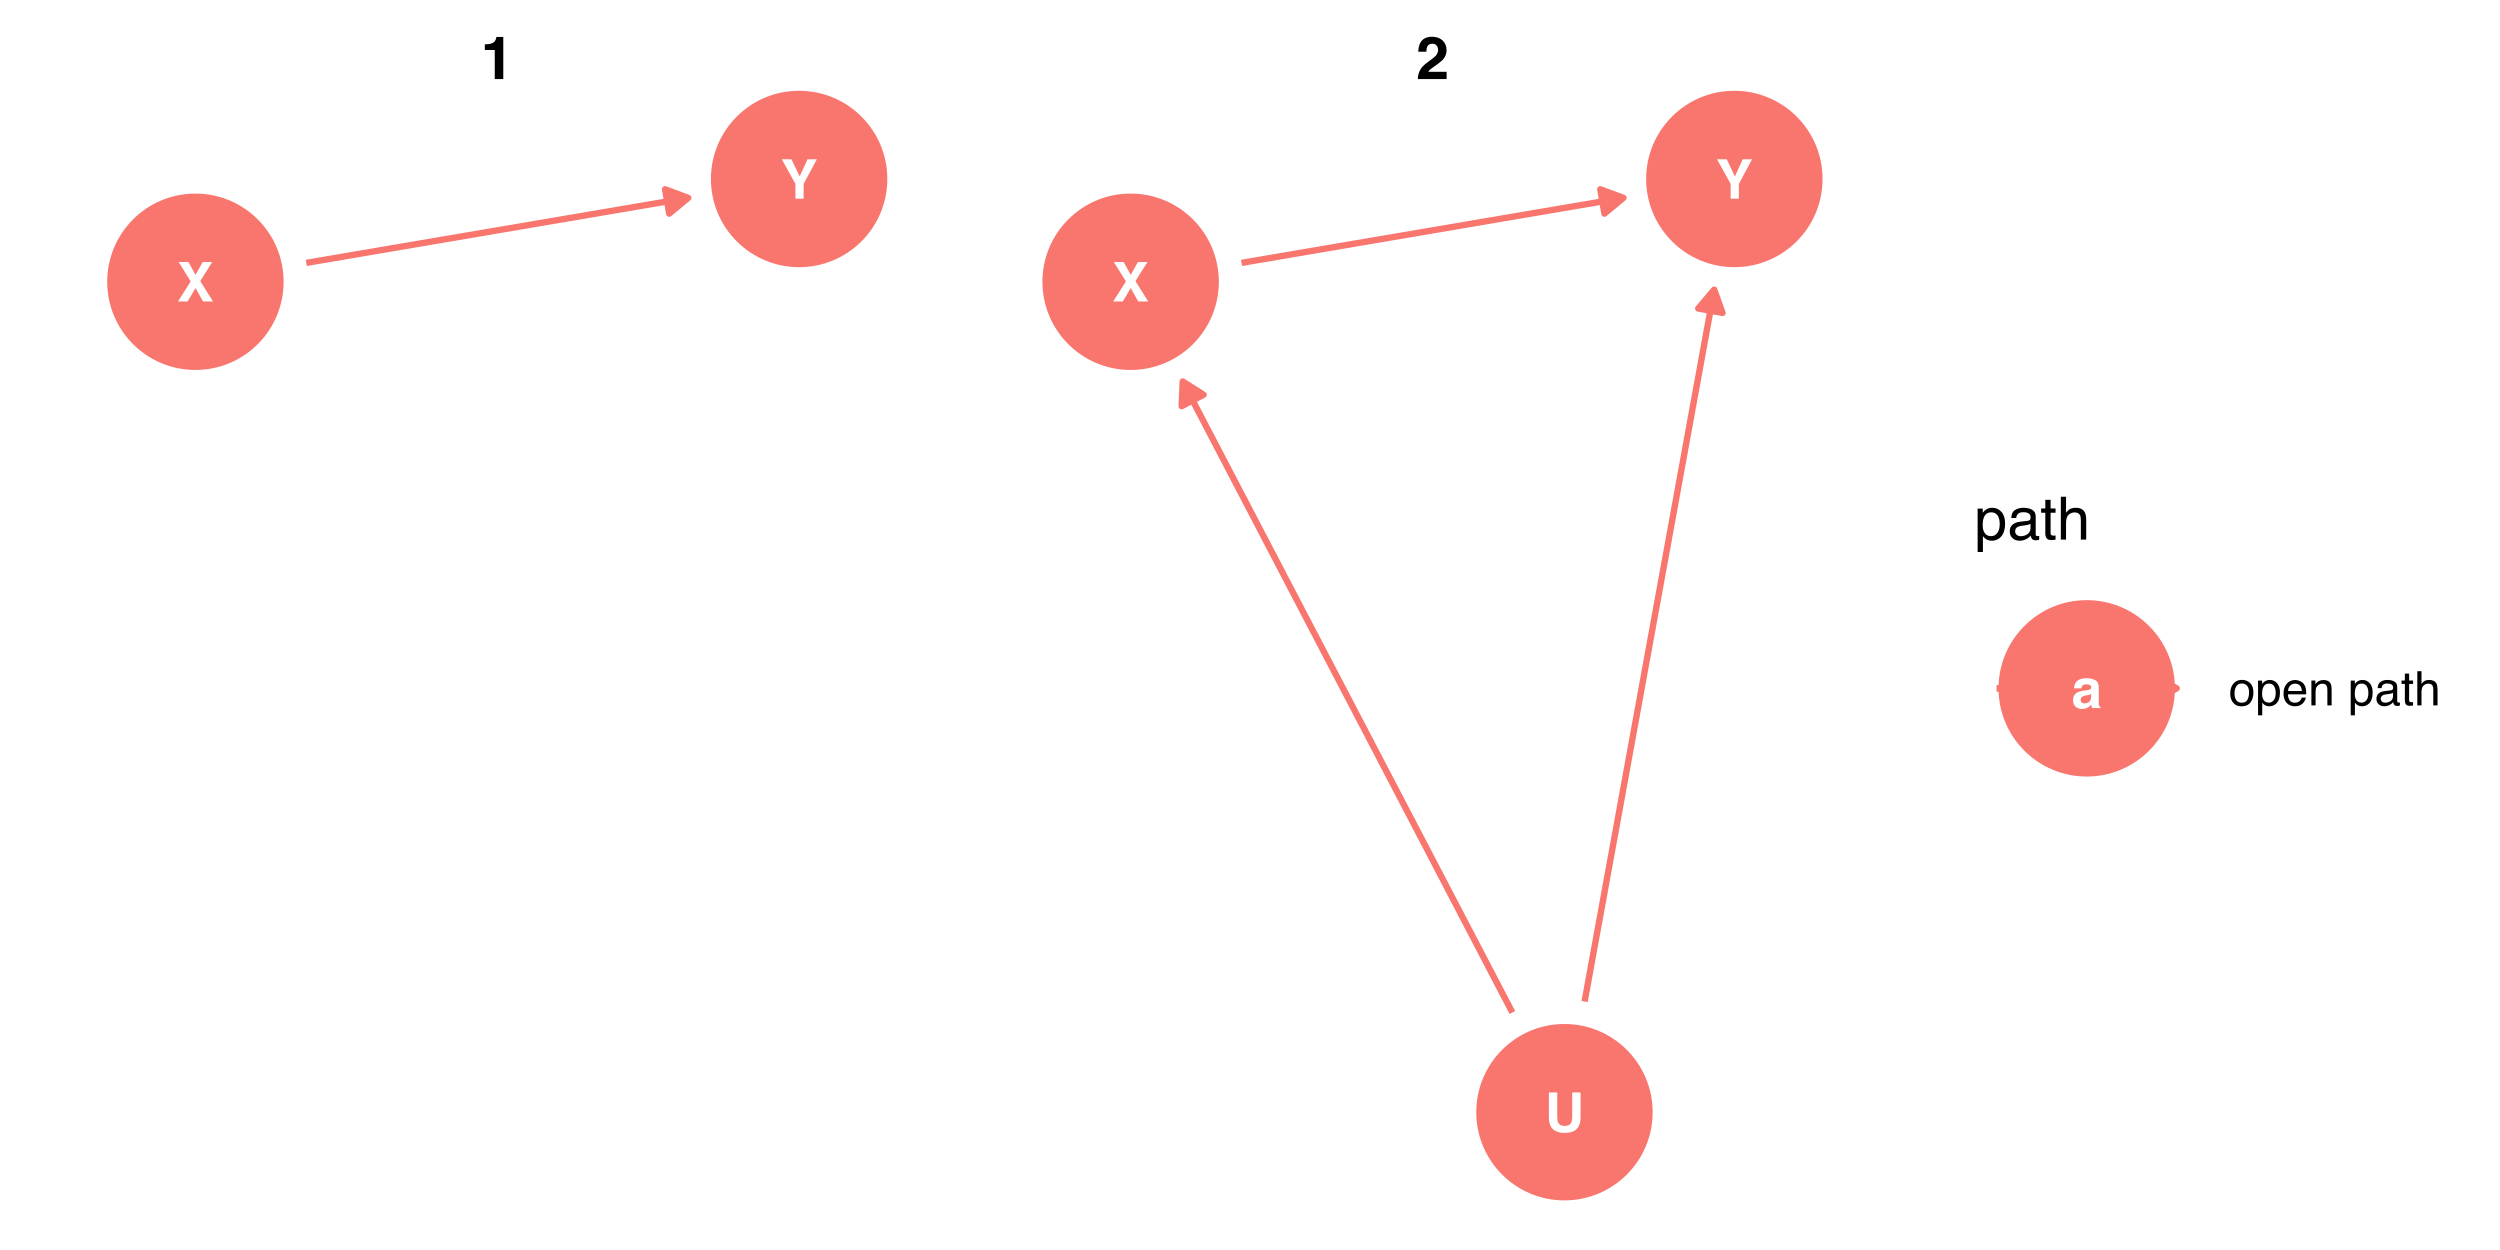
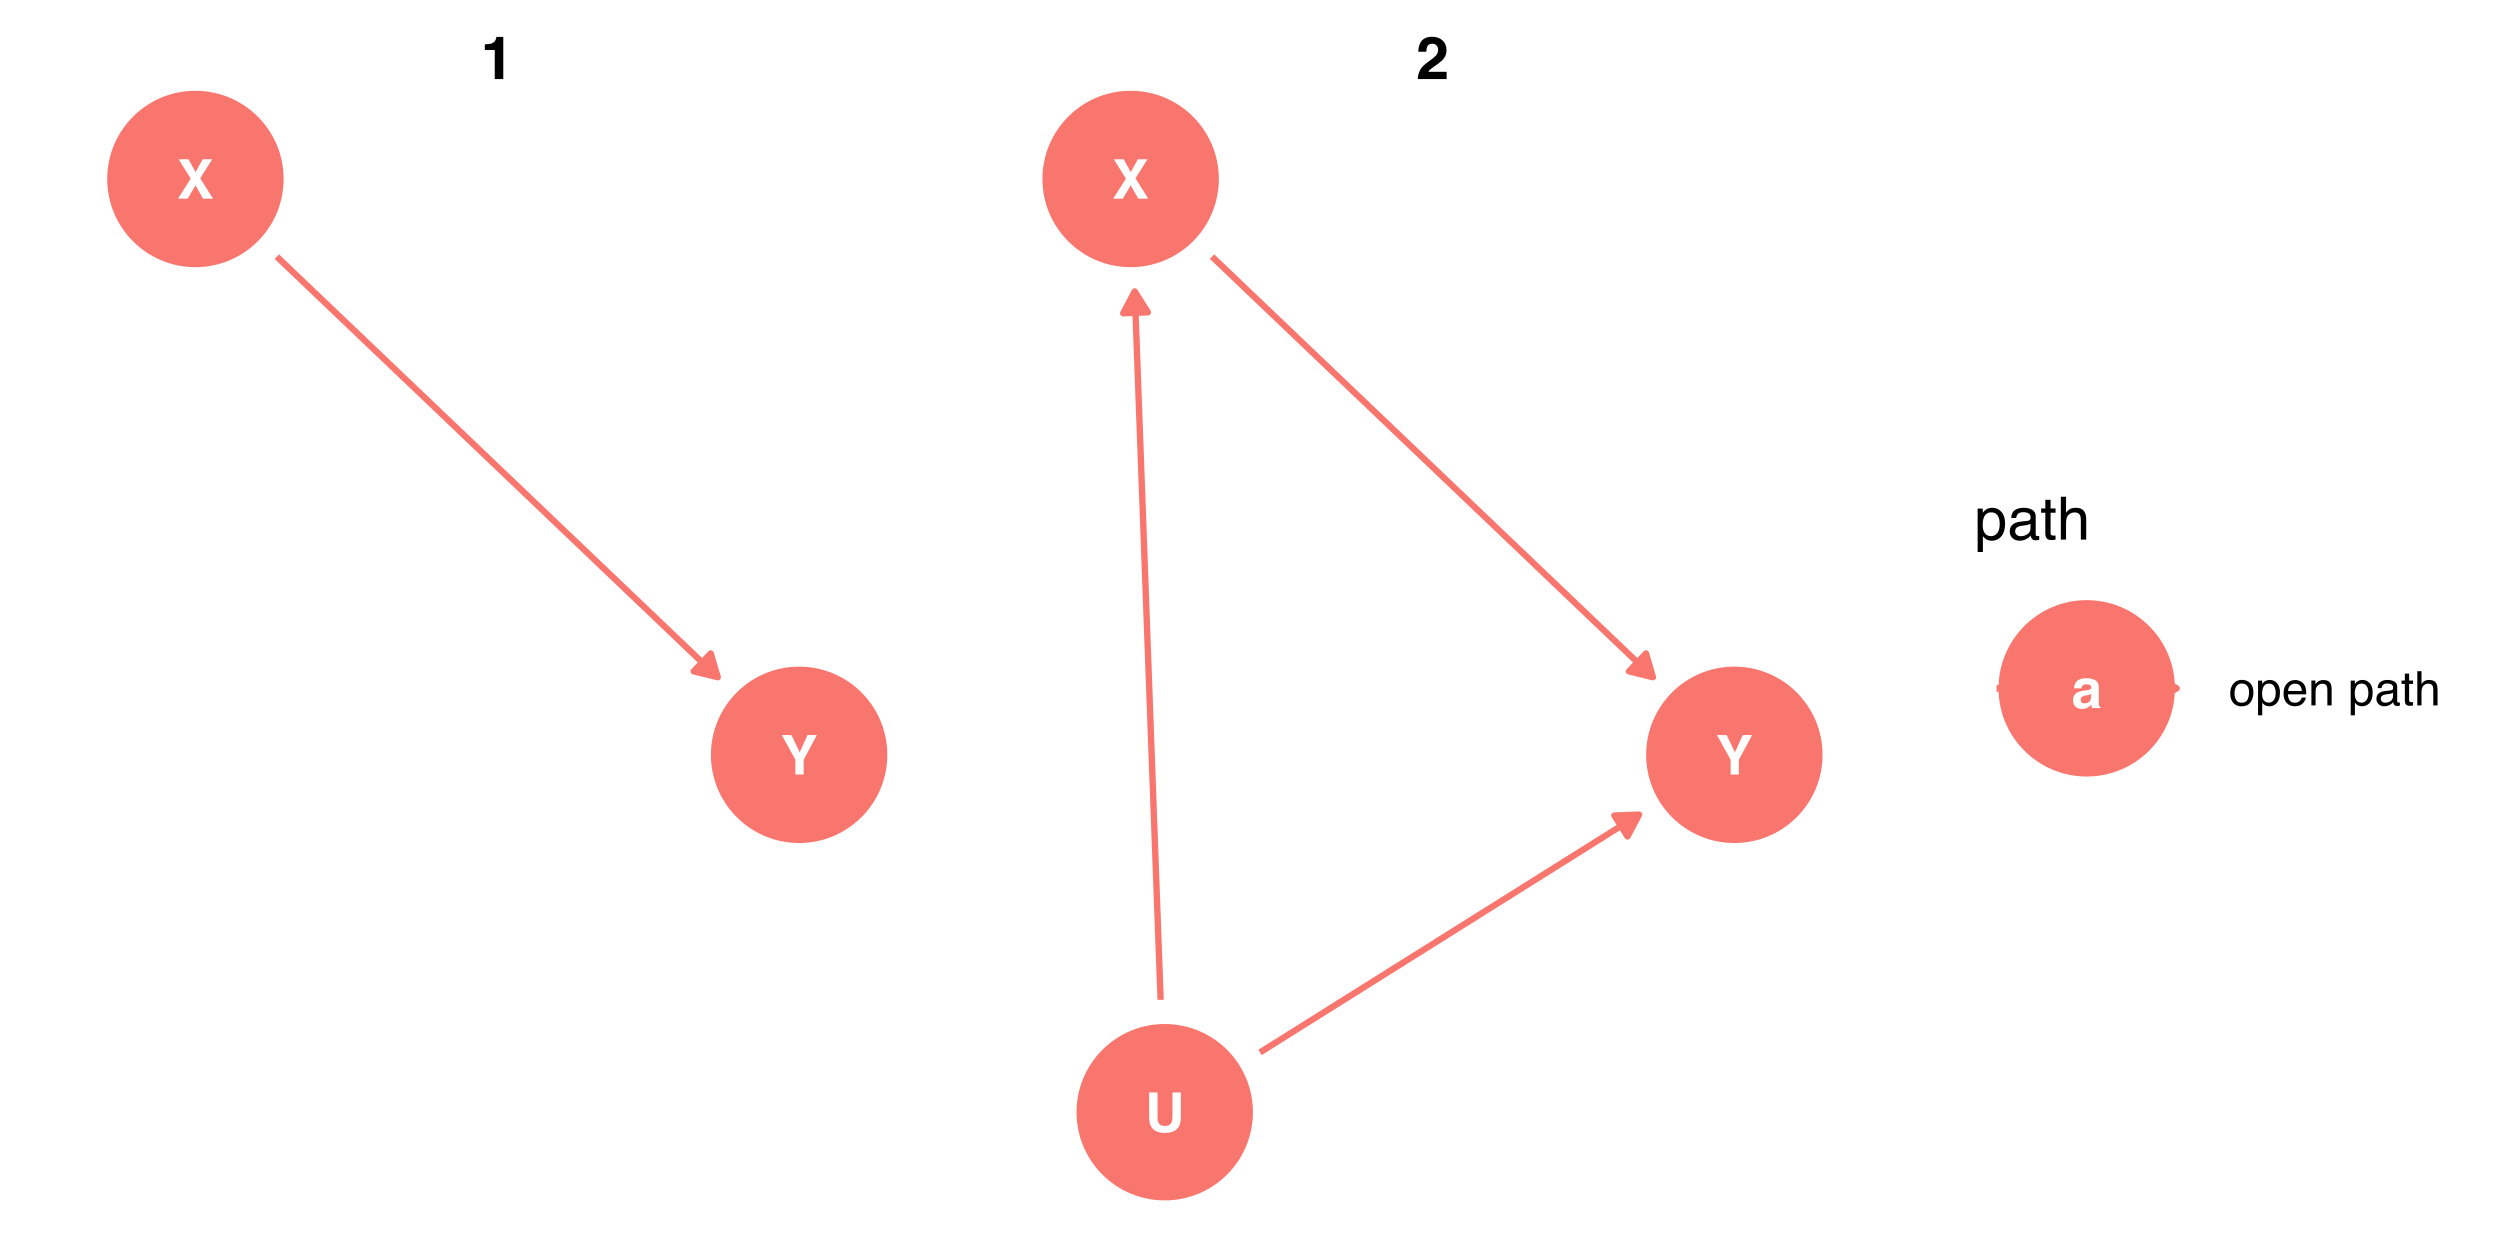
<svg xmlns="http://www.w3.org/2000/svg" xmlns:xlink="http://www.w3.org/1999/xlink" width="504pt" height="252pt" viewBox="0 0 504 252" version="1.1">
  <defs>
    <g>
      <symbol overflow="visible" id="glyph0-0">
        <path style="stroke:none;" d="M 0.828 -7.953 L 7.234 -7.953 L 7.234 0 L 0.828 0 Z M 6.234 -1 L 6.234 -6.953 L 1.828 -6.953 L 1.828 -1 Z M 6.234 -1 " />
      </symbol>
      <symbol overflow="visible" id="glyph0-1">
        <path style="stroke:none;" d="M 7.234 0 L 5.219 0 L 3.703 -2.703 L 2.109 0 L 0.172 0 L 2.734 -4.047 L 0.297 -7.953 L 2.281 -7.953 L 3.703 -5.359 L 5.156 -7.953 L 7.078 -7.953 L 4.656 -4.109 Z M 7.234 0 " />
      </symbol>
      <symbol overflow="visible" id="glyph0-2">
        <path style="stroke:none;" d="M 7.266 -7.953 L 4.594 -2.984 L 4.594 0 L 2.938 0 L 2.938 -2.984 L 0.188 -7.953 L 2.141 -7.953 L 3.797 -4.484 L 5.375 -7.953 Z M 7.266 -7.953 " />
      </symbol>
      <symbol overflow="visible" id="glyph0-3">
        <path style="stroke:none;" d="M 5.547 -3.062 L 5.547 -7.953 L 7.234 -7.953 L 7.234 -3.062 C 7.234 -2.219 7.102 -1.562 6.844 -1.094 C 6.352 -0.227 5.422 0.203 4.047 0.203 C 2.66 0.203 1.723 -0.227 1.234 -1.094 C 0.973 -1.562 0.844 -2.219 0.844 -3.062 L 0.844 -7.953 L 2.531 -7.953 L 2.531 -3.062 C 2.531 -2.52 2.594 -2.117 2.719 -1.859 C 2.926 -1.422 3.367 -1.203 4.047 -1.203 C 4.711 -1.203 5.145 -1.422 5.344 -1.859 C 5.477 -2.117 5.547 -2.52 5.547 -3.062 Z M 5.547 -3.062 " />
      </symbol>
      <symbol overflow="visible" id="glyph0-4">
        <path style="stroke:none;" d="M 0.938 -5.25 C 1.344 -5.758 2.039 -6.016 3.031 -6.016 C 3.676 -6.016 4.25 -5.891 4.75 -5.641 C 5.25 -5.379 5.5 -4.895 5.5 -4.188 L 5.5 -1.5 C 5.5 -1.312 5.5 -1.082 5.5 -0.812 C 5.52 -0.613 5.551 -0.477 5.594 -0.406 C 5.645 -0.332 5.723 -0.27 5.828 -0.219 L 5.828 0 L 4.156 0 C 4.102 -0.113 4.066 -0.223 4.047 -0.328 C 4.035 -0.43 4.023 -0.551 4.016 -0.688 C 3.797 -0.457 3.551 -0.266 3.281 -0.109 C 2.945 0.086 2.57 0.188 2.156 0.188 C 1.625 0.188 1.18 0.035 0.828 -0.266 C 0.484 -0.578 0.312 -1.008 0.312 -1.562 C 0.312 -2.289 0.594 -2.816 1.156 -3.141 C 1.457 -3.305 1.906 -3.43 2.5 -3.516 L 3.031 -3.578 C 3.312 -3.609 3.516 -3.656 3.641 -3.719 C 3.859 -3.801 3.969 -3.941 3.969 -4.141 C 3.969 -4.391 3.883 -4.555 3.719 -4.641 C 3.551 -4.734 3.305 -4.781 2.984 -4.781 C 2.617 -4.781 2.359 -4.691 2.203 -4.516 C 2.098 -4.379 2.023 -4.195 1.984 -3.969 L 0.5 -3.969 C 0.539 -4.488 0.688 -4.914 0.938 -5.25 Z M 2.078 -1.109 C 2.223 -0.992 2.398 -0.938 2.609 -0.938 C 2.941 -0.938 3.242 -1.031 3.516 -1.219 C 3.797 -1.414 3.941 -1.77 3.953 -2.281 L 3.953 -2.859 C 3.859 -2.797 3.758 -2.742 3.656 -2.703 C 3.562 -2.672 3.43 -2.641 3.266 -2.609 L 2.906 -2.547 C 2.582 -2.484 2.352 -2.41 2.219 -2.328 C 1.977 -2.191 1.859 -1.973 1.859 -1.672 C 1.859 -1.41 1.93 -1.223 2.078 -1.109 Z M 2.078 -1.109 " />
      </symbol>
      <symbol overflow="visible" id="glyph1-0">
        <path style="stroke:none;" d="M 0.906 -8.641 L 7.859 -8.641 L 7.859 0 L 0.906 0 Z M 6.781 -1.078 L 6.781 -7.562 L 1.984 -7.562 L 1.984 -1.078 Z M 6.781 -1.078 " />
      </symbol>
      <symbol overflow="visible" id="glyph1-1">
        <path style="stroke:none;" d="M 4.547 0 L 2.828 0 L 2.828 -5.859 L 0.828 -5.859 L 0.828 -7 C 1.359 -7.02 1.727 -7.055 1.938 -7.109 C 2.27 -7.18 2.547 -7.328 2.766 -7.547 C 2.91 -7.703 3.02 -7.906 3.094 -8.156 C 3.133 -8.312 3.156 -8.426 3.156 -8.5 L 4.547 -8.5 Z M 4.547 0 " />
      </symbol>
      <symbol overflow="visible" id="glyph1-2">
        <path style="stroke:none;" d="M 4.172 -6.766 C 3.973 -7.004 3.688 -7.125 3.312 -7.125 C 2.812 -7.125 2.469 -6.938 2.281 -6.562 C 2.176 -6.344 2.113 -5.992 2.094 -5.516 L 0.469 -5.516 C 0.5 -6.234 0.629 -6.816 0.859 -7.266 C 1.305 -8.109 2.098 -8.531 3.234 -8.531 C 4.129 -8.531 4.844 -8.281 5.375 -7.781 C 5.906 -7.289 6.172 -6.633 6.172 -5.812 C 6.172 -5.188 5.984 -4.629 5.609 -4.141 C 5.367 -3.816 4.969 -3.453 4.406 -3.047 L 3.734 -2.578 C 3.316 -2.285 3.031 -2.07 2.875 -1.938 C 2.719 -1.801 2.586 -1.645 2.484 -1.469 L 6.188 -1.469 L 6.188 0 L 0.375 0 C 0.395 -0.613 0.523 -1.172 0.766 -1.672 C 1.004 -2.234 1.566 -2.832 2.453 -3.469 C 3.223 -4.02 3.723 -4.414 3.953 -4.656 C 4.297 -5.02 4.469 -5.426 4.469 -5.875 C 4.469 -6.227 4.367 -6.523 4.172 -6.766 Z M 4.172 -6.766 " />
      </symbol>
      <symbol overflow="visible" id="glyph2-0">
        <path style="stroke:none;" d="M 0.391 0 L 0.391 -8.609 L 7.219 -8.609 L 7.219 0 Z M 6.141 -1.078 L 6.141 -7.531 L 1.469 -7.531 L 1.469 -1.078 Z M 6.141 -1.078 " />
      </symbol>
      <symbol overflow="visible" id="glyph2-1">
        <path style="stroke:none;" d="M 3.422 -0.703 C 3.91 -0.703 4.316 -0.91 4.641 -1.328 C 4.973 -1.742 5.141 -2.359 5.141 -3.172 C 5.141 -3.672 5.066 -4.102 4.922 -4.469 C 4.648 -5.156 4.148 -5.5 3.422 -5.5 C 2.691 -5.5 2.191 -5.133 1.922 -4.406 C 1.773 -4.02 1.703 -3.523 1.703 -2.922 C 1.703 -2.43 1.773 -2.02 1.922 -1.688 C 2.191 -1.031 2.691 -0.703 3.422 -0.703 Z M 0.688 -6.25 L 1.719 -6.25 L 1.719 -5.422 C 1.926 -5.703 2.156 -5.922 2.406 -6.078 C 2.758 -6.305 3.176 -6.422 3.656 -6.422 C 4.375 -6.422 4.977 -6.148 5.469 -5.609 C 5.969 -5.066 6.219 -4.289 6.219 -3.281 C 6.219 -1.906 5.859 -0.926 5.141 -0.344 C 4.691 0.031 4.164 0.219 3.562 0.219 C 3.094 0.219 2.695 0.113 2.375 -0.094 C 2.188 -0.219 1.977 -0.422 1.75 -0.703 L 1.75 2.5 L 0.688 2.5 Z M 0.688 -6.25 " />
      </symbol>
      <symbol overflow="visible" id="glyph2-2">
        <path style="stroke:none;" d="M 1.578 -1.672 C 1.578 -1.367 1.688 -1.129 1.906 -0.953 C 2.133 -0.773 2.398 -0.688 2.703 -0.688 C 3.078 -0.688 3.438 -0.77 3.781 -0.938 C 4.375 -1.227 4.672 -1.695 4.672 -2.344 L 4.672 -3.188 C 4.535 -3.113 4.363 -3.047 4.156 -2.984 C 3.957 -2.93 3.758 -2.895 3.562 -2.875 L 2.938 -2.797 C 2.551 -2.742 2.258 -2.66 2.062 -2.547 C 1.738 -2.367 1.578 -2.078 1.578 -1.672 Z M 4.141 -3.797 C 4.379 -3.828 4.539 -3.93 4.625 -4.109 C 4.664 -4.203 4.688 -4.336 4.688 -4.516 C 4.688 -4.867 4.555 -5.125 4.297 -5.281 C 4.047 -5.445 3.688 -5.531 3.219 -5.531 C 2.664 -5.531 2.273 -5.383 2.047 -5.094 C 1.91 -4.926 1.82 -4.68 1.781 -4.359 L 0.797 -4.359 C 0.816 -5.129 1.066 -5.664 1.547 -5.969 C 2.035 -6.27 2.598 -6.422 3.234 -6.422 C 3.973 -6.422 4.57 -6.281 5.031 -6 C 5.488 -5.719 5.719 -5.281 5.719 -4.688 L 5.719 -1.078 C 5.719 -0.973 5.738 -0.883 5.781 -0.812 C 5.832 -0.75 5.93 -0.719 6.078 -0.719 C 6.117 -0.719 6.164 -0.719 6.219 -0.719 C 6.281 -0.727 6.348 -0.738 6.422 -0.75 L 6.422 0.031 C 6.254 0.07 6.125 0.098 6.031 0.109 C 5.945 0.129 5.832 0.141 5.688 0.141 C 5.32 0.141 5.062 0.008 4.906 -0.25 C 4.812 -0.383 4.75 -0.578 4.719 -0.828 C 4.5 -0.547 4.188 -0.301 3.781 -0.094 C 3.383 0.113 2.945 0.219 2.469 0.219 C 1.883 0.219 1.406 0.039 1.031 -0.312 C 0.664 -0.664 0.484 -1.109 0.484 -1.641 C 0.484 -2.223 0.664 -2.676 1.031 -3 C 1.395 -3.32 1.867 -3.52 2.453 -3.594 Z M 3.266 -6.422 Z M 3.266 -6.422 " />
      </symbol>
      <symbol overflow="visible" id="glyph2-3">
        <path style="stroke:none;" d="M 0.984 -8.031 L 2.047 -8.031 L 2.047 -6.281 L 3.047 -6.281 L 3.047 -5.422 L 2.047 -5.422 L 2.047 -1.312 C 2.047 -1.094 2.125 -0.945 2.281 -0.875 C 2.352 -0.832 2.488 -0.812 2.688 -0.812 C 2.738 -0.812 2.789 -0.812 2.844 -0.812 C 2.906 -0.82 2.973 -0.828 3.047 -0.828 L 3.047 0 C 2.93 0.031 2.805 0.051 2.672 0.062 C 2.547 0.082 2.406 0.094 2.25 0.094 C 1.758 0.094 1.426 -0.031 1.25 -0.281 C 1.07 -0.531 0.984 -0.859 0.984 -1.266 L 0.984 -5.422 L 0.141 -5.422 L 0.141 -6.281 L 0.984 -6.281 Z M 0.984 -8.031 " />
      </symbol>
      <symbol overflow="visible" id="glyph2-4">
        <path style="stroke:none;" d="M 0.781 -8.641 L 1.828 -8.641 L 1.828 -5.422 C 2.078 -5.742 2.301 -5.969 2.5 -6.094 C 2.844 -6.312 3.27 -6.422 3.781 -6.422 C 4.688 -6.422 5.301 -6.102 5.625 -5.469 C 5.801 -5.125 5.891 -4.645 5.891 -4.031 L 5.891 0 L 4.812 0 L 4.812 -3.953 C 4.812 -4.41 4.75 -4.75 4.625 -4.969 C 4.438 -5.312 4.078 -5.484 3.547 -5.484 C 3.109 -5.484 2.711 -5.332 2.359 -5.031 C 2.004 -4.727 1.828 -4.16 1.828 -3.328 L 1.828 0 L 0.781 0 Z M 0.781 -8.641 " />
      </symbol>
      <symbol overflow="visible" id="glyph3-0">
        <path style="stroke:none;" d="M 0.312 0 L 0.312 -6.875 L 5.766 -6.875 L 5.766 0 Z M 4.906 -0.859 L 4.906 -6.016 L 1.172 -6.016 L 1.172 -0.859 Z M 4.906 -0.859 " />
      </symbol>
      <symbol overflow="visible" id="glyph3-1">
        <path style="stroke:none;" d="M 2.609 -0.547 C 3.172 -0.547 3.555 -0.754 3.766 -1.172 C 3.973 -1.598 4.078 -2.07 4.078 -2.594 C 4.078 -3.062 4 -3.441 3.844 -3.734 C 3.602 -4.191 3.195 -4.422 2.625 -4.422 C 2.102 -4.422 1.723 -4.223 1.484 -3.828 C 1.254 -3.441 1.141 -2.969 1.141 -2.406 C 1.141 -1.875 1.254 -1.43 1.484 -1.078 C 1.723 -0.723 2.098 -0.547 2.609 -0.547 Z M 2.641 -5.156 C 3.285 -5.156 3.832 -4.941 4.281 -4.516 C 4.727 -4.086 4.953 -3.453 4.953 -2.609 C 4.953 -1.805 4.754 -1.141 4.359 -0.609 C 3.961 -0.078 3.352 0.188 2.531 0.188 C 1.844 0.188 1.297 -0.047 0.891 -0.516 C 0.484 -0.984 0.281 -1.613 0.281 -2.406 C 0.281 -3.238 0.492 -3.906 0.922 -4.406 C 1.348 -4.906 1.922 -5.156 2.641 -5.156 Z M 2.609 -5.141 Z M 2.609 -5.141 " />
      </symbol>
      <symbol overflow="visible" id="glyph3-2">
        <path style="stroke:none;" d="M 2.734 -0.562 C 3.129 -0.562 3.457 -0.727 3.719 -1.062 C 3.977 -1.395 4.109 -1.883 4.109 -2.531 C 4.109 -2.938 4.051 -3.281 3.938 -3.562 C 3.719 -4.125 3.316 -4.406 2.734 -4.406 C 2.148 -4.406 1.75 -4.109 1.531 -3.516 C 1.414 -3.203 1.359 -2.805 1.359 -2.328 C 1.359 -1.941 1.414 -1.613 1.531 -1.344 C 1.75 -0.82 2.148 -0.562 2.734 -0.562 Z M 0.547 -5 L 1.375 -5 L 1.375 -4.328 C 1.539 -4.555 1.723 -4.734 1.922 -4.859 C 2.211 -5.047 2.547 -5.141 2.922 -5.141 C 3.492 -5.141 3.977 -4.922 4.375 -4.484 C 4.77 -4.047 4.969 -3.426 4.969 -2.625 C 4.969 -1.531 4.68 -0.75 4.109 -0.281 C 3.742 0.02 3.32 0.172 2.844 0.172 C 2.469 0.172 2.148 0.086 1.891 -0.078 C 1.742 -0.172 1.578 -0.332 1.391 -0.562 L 1.391 2 L 0.547 2 Z M 0.547 -5 " />
      </symbol>
      <symbol overflow="visible" id="glyph3-3">
        <path style="stroke:none;" d="M 2.703 -5.125 C 3.055 -5.125 3.398 -5.039 3.734 -4.875 C 4.078 -4.707 4.332 -4.492 4.5 -4.234 C 4.676 -3.973 4.789 -3.676 4.844 -3.344 C 4.895 -3.113 4.922 -2.742 4.922 -2.234 L 1.234 -2.234 C 1.254 -1.723 1.375 -1.312 1.594 -1 C 1.82 -0.695 2.172 -0.547 2.641 -0.547 C 3.086 -0.547 3.441 -0.691 3.703 -0.984 C 3.848 -1.148 3.953 -1.348 4.016 -1.578 L 4.844 -1.578 C 4.82 -1.391 4.75 -1.18 4.625 -0.953 C 4.508 -0.734 4.375 -0.551 4.219 -0.406 C 3.957 -0.156 3.641 0.016 3.266 0.109 C 3.055 0.148 2.828 0.172 2.578 0.172 C 1.953 0.172 1.422 -0.051 0.984 -0.5 C 0.555 -0.957 0.344 -1.594 0.344 -2.406 C 0.344 -3.219 0.562 -3.875 1 -4.375 C 1.438 -4.875 2.004 -5.125 2.703 -5.125 Z M 4.047 -2.906 C 4.016 -3.27 3.938 -3.562 3.812 -3.781 C 3.582 -4.188 3.195 -4.391 2.656 -4.391 C 2.27 -4.391 1.941 -4.25 1.672 -3.969 C 1.41 -3.695 1.273 -3.344 1.266 -2.906 Z M 2.625 -5.141 Z M 2.625 -5.141 " />
      </symbol>
      <symbol overflow="visible" id="glyph3-4">
        <path style="stroke:none;" d="M 0.625 -5.016 L 1.422 -5.016 L 1.422 -4.312 C 1.66 -4.602 1.91 -4.812 2.172 -4.938 C 2.441 -5.062 2.738 -5.125 3.062 -5.125 C 3.77 -5.125 4.25 -4.879 4.5 -4.391 C 4.633 -4.117 4.703 -3.727 4.703 -3.219 L 4.703 0 L 3.844 0 L 3.844 -3.156 C 3.844 -3.469 3.801 -3.719 3.719 -3.906 C 3.562 -4.219 3.289 -4.375 2.906 -4.375 C 2.695 -4.375 2.531 -4.352 2.406 -4.312 C 2.176 -4.238 1.973 -4.098 1.797 -3.891 C 1.66 -3.734 1.57 -3.566 1.531 -3.391 C 1.488 -3.211 1.469 -2.957 1.469 -2.625 L 1.469 0 L 0.625 0 Z M 2.594 -5.141 Z M 2.594 -5.141 " />
      </symbol>
      <symbol overflow="visible" id="glyph3-5">
        <path style="stroke:none;" d="" />
      </symbol>
      <symbol overflow="visible" id="glyph3-6">
        <path style="stroke:none;" d="M 1.266 -1.328 C 1.266 -1.086 1.352 -0.895 1.531 -0.75 C 1.707 -0.613 1.922 -0.547 2.172 -0.547 C 2.461 -0.547 2.75 -0.613 3.031 -0.75 C 3.5 -0.977 3.734 -1.352 3.734 -1.875 L 3.734 -2.547 C 3.629 -2.484 3.492 -2.43 3.328 -2.391 C 3.172 -2.348 3.016 -2.316 2.859 -2.297 L 2.344 -2.234 C 2.039 -2.191 1.812 -2.125 1.656 -2.031 C 1.395 -1.883 1.266 -1.648 1.266 -1.328 Z M 3.312 -3.047 C 3.5 -3.066 3.629 -3.145 3.703 -3.281 C 3.734 -3.352 3.75 -3.461 3.75 -3.609 C 3.75 -3.891 3.645 -4.094 3.438 -4.219 C 3.238 -4.352 2.945 -4.422 2.562 -4.422 C 2.125 -4.422 1.812 -4.305 1.625 -4.078 C 1.52 -3.941 1.453 -3.742 1.422 -3.484 L 0.641 -3.484 C 0.66 -4.098 0.863 -4.523 1.25 -4.766 C 1.633 -5.016 2.078 -5.141 2.578 -5.141 C 3.172 -5.141 3.656 -5.023 4.031 -4.797 C 4.395 -4.578 4.578 -4.227 4.578 -3.75 L 4.578 -0.859 C 4.578 -0.773 4.594 -0.707 4.625 -0.656 C 4.664 -0.602 4.742 -0.578 4.859 -0.578 C 4.891 -0.578 4.926 -0.578 4.969 -0.578 C 5.02 -0.578 5.07 -0.582 5.125 -0.594 L 5.125 0.016 C 5 0.055 4.898 0.082 4.828 0.094 C 4.766 0.102 4.672 0.109 4.547 0.109 C 4.254 0.109 4.047 0.004 3.922 -0.203 C 3.848 -0.305 3.797 -0.461 3.766 -0.672 C 3.598 -0.441 3.352 -0.242 3.031 -0.078 C 2.707 0.086 2.352 0.172 1.969 0.172 C 1.5 0.172 1.117 0.031 0.828 -0.25 C 0.535 -0.531 0.391 -0.883 0.391 -1.312 C 0.391 -1.781 0.531 -2.141 0.812 -2.391 C 1.102 -2.648 1.488 -2.812 1.969 -2.875 Z M 2.609 -5.141 Z M 2.609 -5.141 " />
      </symbol>
      <symbol overflow="visible" id="glyph3-7">
        <path style="stroke:none;" d="M 0.781 -6.422 L 1.641 -6.422 L 1.641 -5.016 L 2.438 -5.016 L 2.438 -4.328 L 1.641 -4.328 L 1.641 -1.047 C 1.641 -0.879 1.695 -0.766 1.812 -0.703 C 1.883 -0.672 1.992 -0.656 2.141 -0.656 C 2.18 -0.656 2.223 -0.656 2.266 -0.656 C 2.316 -0.656 2.375 -0.66 2.438 -0.672 L 2.438 0 C 2.344 0.031 2.242 0.051 2.141 0.062 C 2.035 0.07 1.922 0.078 1.797 0.078 C 1.398 0.078 1.129 -0.02 0.984 -0.219 C 0.848 -0.426 0.781 -0.688 0.781 -1 L 0.781 -4.328 L 0.109 -4.328 L 0.109 -5.016 L 0.781 -5.016 Z M 0.781 -6.422 " />
      </symbol>
      <symbol overflow="visible" id="glyph3-8">
        <path style="stroke:none;" d="M 0.625 -6.906 L 1.469 -6.906 L 1.469 -4.344 C 1.664 -4.594 1.844 -4.77 2 -4.875 C 2.27 -5.051 2.609 -5.141 3.016 -5.141 C 3.742 -5.141 4.238 -4.883 4.5 -4.375 C 4.633 -4.094 4.703 -3.707 4.703 -3.219 L 4.703 0 L 3.844 0 L 3.844 -3.156 C 3.844 -3.531 3.797 -3.801 3.703 -3.969 C 3.547 -4.25 3.258 -4.391 2.844 -4.391 C 2.488 -4.391 2.172 -4.266 1.891 -4.016 C 1.609 -3.773 1.469 -3.32 1.469 -2.656 L 1.469 0 L 0.625 0 Z M 0.625 -6.906 " />
      </symbol>
    </g>
  </defs>
  <g id="surface114">
    <rect x="0" y="0" width="504" height="252" style="fill:rgb(100%,100%,100%);fill-opacity:1;stroke:none;" />
-     <path style="fill:none;stroke-width:1.28;stroke-linecap:butt;stroke-linejoin:round;stroke:rgb(97.255%,46.275%,42.745%);stroke-opacity:1;stroke-miterlimit:1;" d="M 61.75 53 L 62.754 52.828 L 63.98 52.617 L 65.211 52.41 L 66.441 52.199 L 67.668 51.992 L 68.898 51.781 L 70.129 51.574 L 71.359 51.363 L 72.586 51.152 L 73.816 50.945 L 75.047 50.734 L 76.277 50.527 L 77.504 50.316 L 78.734 50.105 L 79.965 49.898 L 81.191 49.688 L 82.422 49.48 L 84.883 49.059 L 86.109 48.852 L 87.34 48.641 L 88.57 48.434 L 89.797 48.223 L 91.027 48.016 L 93.488 47.594 L 94.715 47.387 L 95.945 47.176 L 97.176 46.969 L 98.406 46.758 L 99.633 46.547 L 100.863 46.34 L 102.094 46.129 L 103.32 45.922 L 104.551 45.711 L 105.781 45.504 L 107.012 45.293 L 108.238 45.082 L 109.469 44.875 L 110.699 44.664 L 111.926 44.457 L 114.387 44.035 L 115.617 43.828 L 116.844 43.617 L 118.074 43.41 L 120.535 42.988 L 121.762 42.781 L 122.992 42.57 L 124.223 42.363 L 125.449 42.152 L 126.68 41.945 L 129.141 41.523 L 130.367 41.316 L 131.598 41.105 L 132.828 40.898 L 134.059 40.688 L 135.285 40.477 L 136.516 40.27 L 137.746 40.059 L 138.746 39.891 " />
-     <path style="fill-rule:nonzero;fill:rgb(97.255%,46.275%,42.745%);fill-opacity:1;stroke-width:1.28;stroke-linecap:butt;stroke-linejoin:round;stroke:rgb(97.255%,46.275%,42.745%);stroke-opacity:1;stroke-miterlimit:1;" d="M 134.914 43.066 L 138.746 39.891 L 134.078 38.156 Z M 134.914 43.066 " />
-     <path style="fill-rule:nonzero;fill:rgb(97.255%,46.275%,42.745%);fill-opacity:1;stroke-width:0.709;stroke-linecap:round;stroke-linejoin:round;stroke:rgb(97.255%,46.275%,42.745%);stroke-opacity:1;stroke-miterlimit:10;" d="M 56.82 56.805 C 56.82 66.43 49.02 74.23 39.395 74.23 C 29.77 74.23 21.969 66.43 21.969 56.805 C 21.969 47.18 29.77 39.379 39.395 39.379 C 49.02 39.379 56.82 47.18 56.82 56.805 " />
-     <path style="fill-rule:nonzero;fill:rgb(97.255%,46.275%,42.745%);fill-opacity:1;stroke-width:0.709;stroke-linecap:round;stroke-linejoin:round;stroke:rgb(97.255%,46.275%,42.745%);stroke-opacity:1;stroke-miterlimit:10;" d="M 178.527 36.082 C 178.527 45.707 170.727 53.508 161.102 53.508 C 151.48 53.508 143.676 45.707 143.676 36.082 C 143.676 26.457 151.48 18.656 161.102 18.656 C 170.727 18.656 178.527 26.457 178.527 36.082 " />
+     <path style="fill:none;stroke-width:1.28;stroke-linecap:butt;stroke-linejoin:round;stroke:rgb(97.255%,46.275%,42.745%);stroke-opacity:1;stroke-miterlimit:1;" d="M 55.805 51.734 L 56.605 52.5 L 57.836 53.672 L 59.062 54.844 L 61.523 57.188 L 62.754 58.363 L 63.98 59.535 L 66.441 61.879 L 67.668 63.051 L 68.898 64.227 L 71.359 66.57 L 72.586 67.742 L 73.816 68.914 L 75.047 70.09 L 76.277 71.262 L 77.504 72.434 L 79.965 74.777 L 81.191 75.953 L 84.883 79.469 L 86.109 80.641 L 87.34 81.812 L 88.57 82.988 L 89.797 84.16 L 93.488 87.676 L 94.715 88.852 L 98.406 92.367 L 99.633 93.539 L 100.863 94.715 L 102.094 95.887 L 103.32 97.059 L 107.012 100.574 L 108.238 101.75 L 110.699 104.094 L 111.926 105.266 L 113.156 106.438 L 114.387 107.613 L 115.617 108.785 L 116.844 109.957 L 119.305 112.301 L 120.535 113.477 L 121.762 114.648 L 124.223 116.992 L 125.449 118.164 L 126.68 119.34 L 129.141 121.684 L 130.367 122.855 L 132.828 125.199 L 134.059 126.375 L 135.285 127.547 L 137.746 129.891 L 138.973 131.062 L 140.203 132.238 L 142.664 134.582 L 143.891 135.754 L 144.695 136.52 " />
+     <path style="fill-rule:nonzero;fill:rgb(97.255%,46.275%,42.745%);fill-opacity:1;stroke-width:1.28;stroke-linecap:butt;stroke-linejoin:round;stroke:rgb(97.255%,46.275%,42.745%);stroke-opacity:1;stroke-miterlimit:1;" d="M 139.852 135.344 L 144.695 136.52 L 143.289 131.738 Z M 139.852 135.344 " />
+     <path style="fill-rule:nonzero;fill:rgb(97.255%,46.275%,42.745%);fill-opacity:1;stroke-width:0.709;stroke-linecap:round;stroke-linejoin:round;stroke:rgb(97.255%,46.275%,42.745%);stroke-opacity:1;stroke-miterlimit:10;" d="M 56.82 36.082 C 56.82 45.707 49.02 53.508 39.395 53.508 C 29.77 53.508 21.969 45.707 21.969 36.082 C 21.969 26.457 29.77 18.656 39.395 18.656 C 49.02 18.656 56.82 26.457 56.82 36.082 " />
+     <path style="fill-rule:nonzero;fill:rgb(97.255%,46.275%,42.745%);fill-opacity:1;stroke-width:0.709;stroke-linecap:round;stroke-linejoin:round;stroke:rgb(97.255%,46.275%,42.745%);stroke-opacity:1;stroke-miterlimit:10;" d="M 178.527 152.172 C 178.527 161.797 170.727 169.598 161.102 169.598 C 151.48 169.598 143.676 161.797 143.676 152.172 C 143.676 142.547 151.48 134.746 161.102 134.746 C 170.727 134.746 178.527 142.547 178.527 152.172 " />
    <g style="fill:rgb(100%,100%,100%);fill-opacity:1;">
-       <use xlink:href="#glyph0-1" x="35.711" y="60.777" />
+       <use xlink:href="#glyph0-1" x="35.711" y="40.055" />
    </g>
    <g style="fill:rgb(100%,100%,100%);fill-opacity:1;">
-       <use xlink:href="#glyph0-2" x="157.418" y="40.055" />
+       <use xlink:href="#glyph0-2" x="157.418" y="156.145" />
    </g>
-     <path style="fill:none;stroke-width:1.28;stroke-linecap:butt;stroke-linejoin:round;stroke:rgb(97.255%,46.275%,42.745%);stroke-opacity:1;stroke-miterlimit:1;" d="M 304.895 204.121 L 304.793 203.926 L 303.91 202.234 L 303.027 200.547 L 302.141 198.855 L 297.727 190.398 L 296.84 188.707 L 294.191 183.633 L 293.309 181.945 L 291.543 178.562 L 290.656 176.871 L 286.242 168.414 L 285.355 166.723 L 284.473 165.031 L 283.59 163.344 L 280.059 156.578 L 279.172 154.887 L 274.758 146.43 L 273.871 144.742 L 268.574 134.594 L 267.688 132.902 L 265.039 127.828 L 264.156 126.141 L 263.273 124.449 L 262.387 122.758 L 257.09 112.609 L 256.203 110.918 L 255.32 109.227 L 254.438 107.539 L 251.789 102.465 L 250.902 100.773 L 245.605 90.625 L 244.719 88.938 L 240.305 80.48 L 239.418 78.789 L 238.535 77.098 L 238.438 76.906 " />
-     <path style="fill-rule:nonzero;fill:rgb(97.255%,46.275%,42.745%);fill-opacity:1;stroke-width:1.28;stroke-linecap:butt;stroke-linejoin:round;stroke:rgb(97.255%,46.275%,42.745%);stroke-opacity:1;stroke-miterlimit:1;" d="M 242.641 79.574 L 238.438 76.906 L 238.227 81.883 Z M 242.641 79.574 " />
-     <path style="fill:none;stroke-width:1.28;stroke-linecap:butt;stroke-linejoin:round;stroke:rgb(97.255%,46.275%,42.745%);stroke-opacity:1;stroke-miterlimit:1;" d="M 319.453 201.91 L 319.543 201.414 L 319.891 199.516 L 320.238 197.613 L 320.582 195.715 L 320.93 193.812 L 321.273 191.914 L 321.621 190.012 L 321.965 188.113 L 322.312 186.211 L 322.66 184.312 L 323.004 182.41 L 323.352 180.512 L 323.695 178.609 L 324.043 176.711 L 324.387 174.809 L 324.734 172.91 L 325.082 171.008 L 325.426 169.109 L 325.773 167.207 L 326.117 165.309 L 326.465 163.406 L 326.809 161.508 L 327.156 159.605 L 327.504 157.707 L 327.848 155.805 L 328.195 153.906 L 328.539 152.004 L 328.887 150.105 L 329.23 148.203 L 329.578 146.305 L 329.926 144.402 L 330.27 142.504 L 330.617 140.602 L 330.961 138.703 L 331.309 136.801 L 331.652 134.902 L 332 133 L 332.348 131.102 L 332.691 129.199 L 333.039 127.301 L 333.383 125.398 L 333.73 123.5 L 334.074 121.598 L 334.422 119.699 L 334.77 117.797 L 335.113 115.898 L 335.461 113.996 L 335.805 112.098 L 336.152 110.195 L 336.496 108.297 L 336.844 106.395 L 337.191 104.496 L 337.535 102.594 L 337.883 100.695 L 338.227 98.793 L 338.574 96.895 L 338.918 94.992 L 339.266 93.094 L 339.613 91.191 L 339.957 89.293 L 340.305 87.395 L 340.648 85.492 L 340.996 83.594 L 341.34 81.691 L 341.688 79.793 L 342.035 77.891 L 342.379 75.992 L 342.727 74.09 L 343.07 72.191 L 343.418 70.289 L 343.762 68.391 L 344.109 66.488 L 344.457 64.59 L 344.801 62.688 L 345.148 60.789 L 345.492 58.887 L 345.582 58.395 " />
-     <path style="fill-rule:nonzero;fill:rgb(97.255%,46.275%,42.745%);fill-opacity:1;stroke-width:1.28;stroke-linecap:butt;stroke-linejoin:round;stroke:rgb(97.255%,46.275%,42.745%);stroke-opacity:1;stroke-miterlimit:1;" d="M 347.262 63.082 L 345.582 58.395 L 342.359 62.191 Z M 347.262 63.082 " />
-     <path style="fill:none;stroke-width:1.28;stroke-linecap:butt;stroke-linejoin:round;stroke:rgb(97.255%,46.275%,42.745%);stroke-opacity:1;stroke-miterlimit:1;" d="M 250.289 53 L 251.293 52.828 L 252.523 52.617 L 253.754 52.41 L 254.98 52.199 L 256.211 51.992 L 257.441 51.781 L 258.672 51.574 L 259.898 51.363 L 261.129 51.152 L 262.359 50.945 L 263.586 50.734 L 264.816 50.527 L 267.277 50.105 L 268.504 49.898 L 269.734 49.688 L 270.965 49.48 L 272.195 49.27 L 273.422 49.059 L 274.652 48.852 L 275.883 48.641 L 277.109 48.434 L 278.34 48.223 L 279.57 48.016 L 280.801 47.805 L 282.027 47.594 L 283.258 47.387 L 284.488 47.176 L 285.715 46.969 L 288.176 46.547 L 289.406 46.34 L 290.633 46.129 L 291.863 45.922 L 293.094 45.711 L 294.324 45.504 L 295.551 45.293 L 296.781 45.082 L 298.012 44.875 L 299.238 44.664 L 300.469 44.457 L 302.93 44.035 L 304.156 43.828 L 305.387 43.617 L 306.617 43.41 L 307.848 43.199 L 309.074 42.988 L 310.305 42.781 L 311.535 42.57 L 312.762 42.363 L 313.992 42.152 L 315.223 41.945 L 316.453 41.734 L 317.68 41.523 L 318.91 41.316 L 320.141 41.105 L 321.367 40.898 L 323.828 40.477 L 325.059 40.27 L 326.285 40.059 L 327.289 39.891 " />
-     <path style="fill-rule:nonzero;fill:rgb(97.255%,46.275%,42.745%);fill-opacity:1;stroke-width:1.28;stroke-linecap:butt;stroke-linejoin:round;stroke:rgb(97.255%,46.275%,42.745%);stroke-opacity:1;stroke-miterlimit:1;" d="M 323.453 43.066 L 327.289 39.891 L 322.617 38.156 Z M 323.453 43.066 " />
-     <path style="fill-rule:nonzero;fill:rgb(97.255%,46.275%,42.745%);fill-opacity:1;stroke-width:0.709;stroke-linecap:round;stroke-linejoin:round;stroke:rgb(97.255%,46.275%,42.745%);stroke-opacity:1;stroke-miterlimit:10;" d="M 332.82 224.219 C 332.82 233.844 325.016 241.645 315.395 241.645 C 305.77 241.645 297.969 233.844 297.969 224.219 C 297.969 214.598 305.77 206.793 315.395 206.793 C 325.016 206.793 332.82 214.598 332.82 224.219 " />
-     <path style="fill-rule:nonzero;fill:rgb(97.255%,46.275%,42.745%);fill-opacity:1;stroke-width:0.709;stroke-linecap:round;stroke-linejoin:round;stroke:rgb(97.255%,46.275%,42.745%);stroke-opacity:1;stroke-miterlimit:10;" d="M 367.07 36.082 C 367.07 45.707 359.27 53.508 349.645 53.508 C 340.02 53.508 332.219 45.707 332.219 36.082 C 332.219 26.457 340.02 18.656 349.645 18.656 C 359.27 18.656 367.07 26.457 367.07 36.082 " />
-     <path style="fill-rule:nonzero;fill:rgb(97.255%,46.275%,42.745%);fill-opacity:1;stroke-width:0.709;stroke-linecap:round;stroke-linejoin:round;stroke:rgb(97.255%,46.275%,42.745%);stroke-opacity:1;stroke-miterlimit:10;" d="M 245.363 56.805 C 245.363 66.43 237.559 74.23 227.934 74.23 C 218.312 74.23 210.508 66.43 210.508 56.805 C 210.508 47.18 218.312 39.379 227.934 39.379 C 237.559 39.379 245.363 47.18 245.363 56.805 " />
+     <path style="fill:none;stroke-width:1.28;stroke-linecap:butt;stroke-linejoin:round;stroke:rgb(97.255%,46.275%,42.745%);stroke-opacity:1;stroke-miterlimit:1;" d="M 233.98 201.559 L 233.977 201.414 L 233.906 199.516 L 233.836 197.613 L 233.766 195.715 L 233.699 193.812 L 233.629 191.914 L 233.559 190.012 L 233.488 188.113 L 233.422 186.211 L 233.352 184.312 L 233.281 182.41 L 233.211 180.512 L 233.141 178.609 L 233.074 176.711 L 233.004 174.809 L 232.934 172.91 L 232.863 171.008 L 232.797 169.109 L 232.727 167.207 L 232.656 165.309 L 232.586 163.406 L 232.52 161.508 L 232.449 159.605 L 232.379 157.707 L 232.309 155.805 L 232.238 153.906 L 232.172 152.004 L 232.102 150.105 L 232.031 148.203 L 231.961 146.305 L 231.895 144.402 L 231.824 142.504 L 231.754 140.602 L 231.684 138.703 L 231.613 136.801 L 231.547 134.902 L 231.477 133 L 231.406 131.102 L 231.336 129.199 L 231.27 127.301 L 231.199 125.398 L 231.129 123.5 L 231.059 121.598 L 230.988 119.699 L 230.922 117.797 L 230.852 115.898 L 230.781 113.996 L 230.711 112.098 L 230.645 110.195 L 230.574 108.297 L 230.504 106.395 L 230.434 104.496 L 230.367 102.594 L 230.297 100.695 L 230.227 98.793 L 230.156 96.895 L 230.086 94.992 L 230.02 93.094 L 229.949 91.191 L 229.809 87.395 L 229.742 85.492 L 229.672 83.594 L 229.602 81.691 L 229.531 79.793 L 229.461 77.891 L 229.395 75.992 L 229.324 74.09 L 229.254 72.191 L 229.184 70.289 L 229.117 68.391 L 229.047 66.488 L 228.977 64.59 L 228.906 62.688 L 228.84 60.789 L 228.77 58.887 L 228.762 58.746 " />
+     <path style="fill-rule:nonzero;fill:rgb(97.255%,46.275%,42.745%);fill-opacity:1;stroke-width:1.28;stroke-linecap:butt;stroke-linejoin:round;stroke:rgb(97.255%,46.275%,42.745%);stroke-opacity:1;stroke-miterlimit:1;" d="M 231.41 62.965 L 228.762 58.746 L 226.434 63.145 Z M 231.41 62.965 " />
+     <path style="fill:none;stroke-width:1.28;stroke-linecap:butt;stroke-linejoin:round;stroke:rgb(97.255%,46.275%,42.745%);stroke-opacity:1;stroke-miterlimit:1;" d="M 254.02 212.168 L 254.527 211.848 L 255.688 211.121 L 256.848 210.391 L 260.328 208.211 L 261.488 207.48 L 263.809 206.027 L 264.969 205.297 L 267.289 203.844 L 268.449 203.113 L 269.609 202.387 L 270.766 201.66 L 271.926 200.93 L 275.406 198.75 L 276.566 198.02 L 278.887 196.566 L 280.047 195.836 L 282.367 194.383 L 283.527 193.652 L 285.848 192.199 L 287.008 191.469 L 290.488 189.289 L 291.648 188.559 L 292.809 187.832 L 293.965 187.105 L 295.125 186.375 L 297.445 184.922 L 298.605 184.191 L 300.926 182.738 L 302.086 182.008 L 305.566 179.828 L 306.727 179.098 L 309.047 177.645 L 310.207 176.914 L 312.527 175.461 L 313.688 174.73 L 316.008 173.277 L 317.164 172.547 L 320.645 170.367 L 321.805 169.637 L 324.125 168.184 L 325.285 167.453 L 327.605 166 L 328.766 165.27 L 329.926 164.543 L 330.438 164.223 " />
+     <path style="fill-rule:nonzero;fill:rgb(97.255%,46.275%,42.745%);fill-opacity:1;stroke-width:1.28;stroke-linecap:butt;stroke-linejoin:round;stroke:rgb(97.255%,46.275%,42.745%);stroke-opacity:1;stroke-miterlimit:1;" d="M 328.105 168.625 L 330.438 164.223 L 325.457 164.406 Z M 328.105 168.625 " />
+     <path style="fill:none;stroke-width:1.28;stroke-linecap:butt;stroke-linejoin:round;stroke:rgb(97.255%,46.275%,42.745%);stroke-opacity:1;stroke-miterlimit:1;" d="M 244.344 51.734 L 245.148 52.5 L 246.375 53.672 L 250.066 57.188 L 251.293 58.363 L 253.754 60.707 L 254.98 61.879 L 256.211 63.051 L 257.441 64.227 L 258.672 65.398 L 259.898 66.57 L 262.359 68.914 L 263.586 70.09 L 267.277 73.605 L 268.504 74.777 L 269.734 75.953 L 272.195 78.297 L 273.422 79.469 L 275.883 81.812 L 277.109 82.988 L 280.801 86.504 L 282.027 87.676 L 283.258 88.852 L 284.488 90.023 L 285.715 91.195 L 288.176 93.539 L 289.406 94.715 L 290.633 95.887 L 294.324 99.402 L 295.551 100.574 L 296.781 101.75 L 298.012 102.922 L 299.238 104.094 L 301.699 106.438 L 302.93 107.613 L 304.156 108.785 L 307.848 112.301 L 309.074 113.477 L 311.535 115.82 L 312.762 116.992 L 313.992 118.164 L 315.223 119.34 L 316.453 120.512 L 317.68 121.684 L 320.141 124.027 L 321.367 125.199 L 322.598 126.375 L 325.059 128.719 L 326.285 129.891 L 327.516 131.062 L 328.746 132.238 L 329.977 133.41 L 331.203 134.582 L 332.434 135.754 L 333.234 136.52 " />
+     <path style="fill-rule:nonzero;fill:rgb(97.255%,46.275%,42.745%);fill-opacity:1;stroke-width:1.28;stroke-linecap:butt;stroke-linejoin:round;stroke:rgb(97.255%,46.275%,42.745%);stroke-opacity:1;stroke-miterlimit:1;" d="M 328.395 135.344 L 333.234 136.52 L 331.832 131.738 Z M 328.395 135.344 " />
+     <path style="fill-rule:nonzero;fill:rgb(97.255%,46.275%,42.745%);fill-opacity:1;stroke-width:0.709;stroke-linecap:round;stroke-linejoin:round;stroke:rgb(97.255%,46.275%,42.745%);stroke-opacity:1;stroke-miterlimit:10;" d="M 252.234 224.219 C 252.234 233.844 244.434 241.645 234.809 241.645 C 225.184 241.645 217.383 233.844 217.383 224.219 C 217.383 214.598 225.184 206.793 234.809 206.793 C 244.434 206.793 252.234 214.598 252.234 224.219 " />
+     <path style="fill-rule:nonzero;fill:rgb(97.255%,46.275%,42.745%);fill-opacity:1;stroke-width:0.709;stroke-linecap:round;stroke-linejoin:round;stroke:rgb(97.255%,46.275%,42.745%);stroke-opacity:1;stroke-miterlimit:10;" d="M 367.07 152.172 C 367.07 161.797 359.27 169.598 349.645 169.598 C 340.02 169.598 332.219 161.797 332.219 152.172 C 332.219 142.547 340.02 134.746 349.645 134.746 C 359.27 134.746 367.07 142.547 367.07 152.172 " />
+     <path style="fill-rule:nonzero;fill:rgb(97.255%,46.275%,42.745%);fill-opacity:1;stroke-width:0.709;stroke-linecap:round;stroke-linejoin:round;stroke:rgb(97.255%,46.275%,42.745%);stroke-opacity:1;stroke-miterlimit:10;" d="M 245.363 36.082 C 245.363 45.707 237.559 53.508 227.934 53.508 C 218.312 53.508 210.508 45.707 210.508 36.082 C 210.508 26.457 218.312 18.656 227.934 18.656 C 237.559 18.656 245.363 26.457 245.363 36.082 " />
    <g style="fill:rgb(100%,100%,100%);fill-opacity:1;">
-       <use xlink:href="#glyph0-3" x="311.41" y="228.191" />
+       <use xlink:href="#glyph0-3" x="230.824" y="228.191" />
    </g>
    <g style="fill:rgb(100%,100%,100%);fill-opacity:1;">
-       <use xlink:href="#glyph0-2" x="345.961" y="40.055" />
+       <use xlink:href="#glyph0-2" x="345.961" y="156.145" />
    </g>
    <g style="fill:rgb(100%,100%,100%);fill-opacity:1;">
-       <use xlink:href="#glyph0-1" x="224.25" y="60.777" />
+       <use xlink:href="#glyph0-1" x="224.25" y="40.055" />
    </g>
    <g style="fill:rgb(0%,0%,0%);fill-opacity:1;">
      <use xlink:href="#glyph1-1" x="96.914" y="15.941" />
    </g>
    <g style="fill:rgb(0%,0%,0%);fill-opacity:1;">
      <use xlink:href="#glyph1-2" x="285.453" y="15.941" />
    </g>
    <g style="fill:rgb(0%,0%,0%);fill-opacity:1;">
      <use xlink:href="#glyph2-1" x="398.004" y="108.789" />
      <use xlink:href="#glyph2-2" x="404.678" y="108.789" />
      <use xlink:href="#glyph2-3" x="411.352" y="108.789" />
      <use xlink:href="#glyph2-4" x="414.686" y="108.789" />
    </g>
    <path style="fill:none;stroke-width:1.28;stroke-linecap:butt;stroke-linejoin:round;stroke:rgb(97.255%,46.275%,42.745%);stroke-opacity:1;stroke-miterlimit:10;" d="M 402.539 138.77 L 438.824 138.77 " />
    <path style="fill-rule:nonzero;fill:rgb(100%,100%,100%);fill-opacity:1;stroke-width:1.28;stroke-linecap:butt;stroke-linejoin:round;stroke:rgb(97.255%,46.275%,42.745%);stroke-opacity:1;stroke-miterlimit:10;" d="M 434.512 141.262 L 438.824 138.77 L 434.512 136.281 Z M 434.512 141.262 " />
    <path style="fill:none;stroke-width:1.28;stroke-linecap:butt;stroke-linejoin:round;stroke:rgb(97.255%,46.275%,42.745%);stroke-opacity:1;stroke-miterlimit:10;" d="M 402.539 138.77 L 438.824 138.77 " />
    <path style="fill-rule:nonzero;fill:rgb(97.255%,46.275%,42.745%);fill-opacity:1;stroke-width:0.709;stroke-linecap:round;stroke-linejoin:round;stroke:rgb(97.255%,46.275%,42.745%);stroke-opacity:1;stroke-miterlimit:10;" d="M 438.109 138.77 C 438.109 148.395 430.305 156.195 420.684 156.195 C 411.059 156.195 403.258 148.395 403.258 138.77 C 403.258 129.148 411.059 121.344 420.684 121.344 C 430.305 121.344 438.109 129.148 438.109 138.77 " />
    <g style="fill:rgb(100%,100%,100%);fill-opacity:1;">
      <use xlink:href="#glyph0-4" x="417.613" y="142.742" />
    </g>
    <g style="fill:rgb(0%,0%,0%);fill-opacity:1;">
      <use xlink:href="#glyph3-1" x="449.336" y="142.215" />
      <use xlink:href="#glyph3-2" x="454.675" y="142.215" />
      <use xlink:href="#glyph3-3" x="460.014" y="142.215" />
      <use xlink:href="#glyph3-4" x="465.353" y="142.215" />
      <use xlink:href="#glyph3-5" x="470.692" y="142.215" />
      <use xlink:href="#glyph3-2" x="473.359" y="142.215" />
      <use xlink:href="#glyph3-6" x="478.698" y="142.215" />
      <use xlink:href="#glyph3-7" x="484.038" y="142.215" />
      <use xlink:href="#glyph3-8" x="486.705" y="142.215" />
    </g>
  </g>
</svg>
